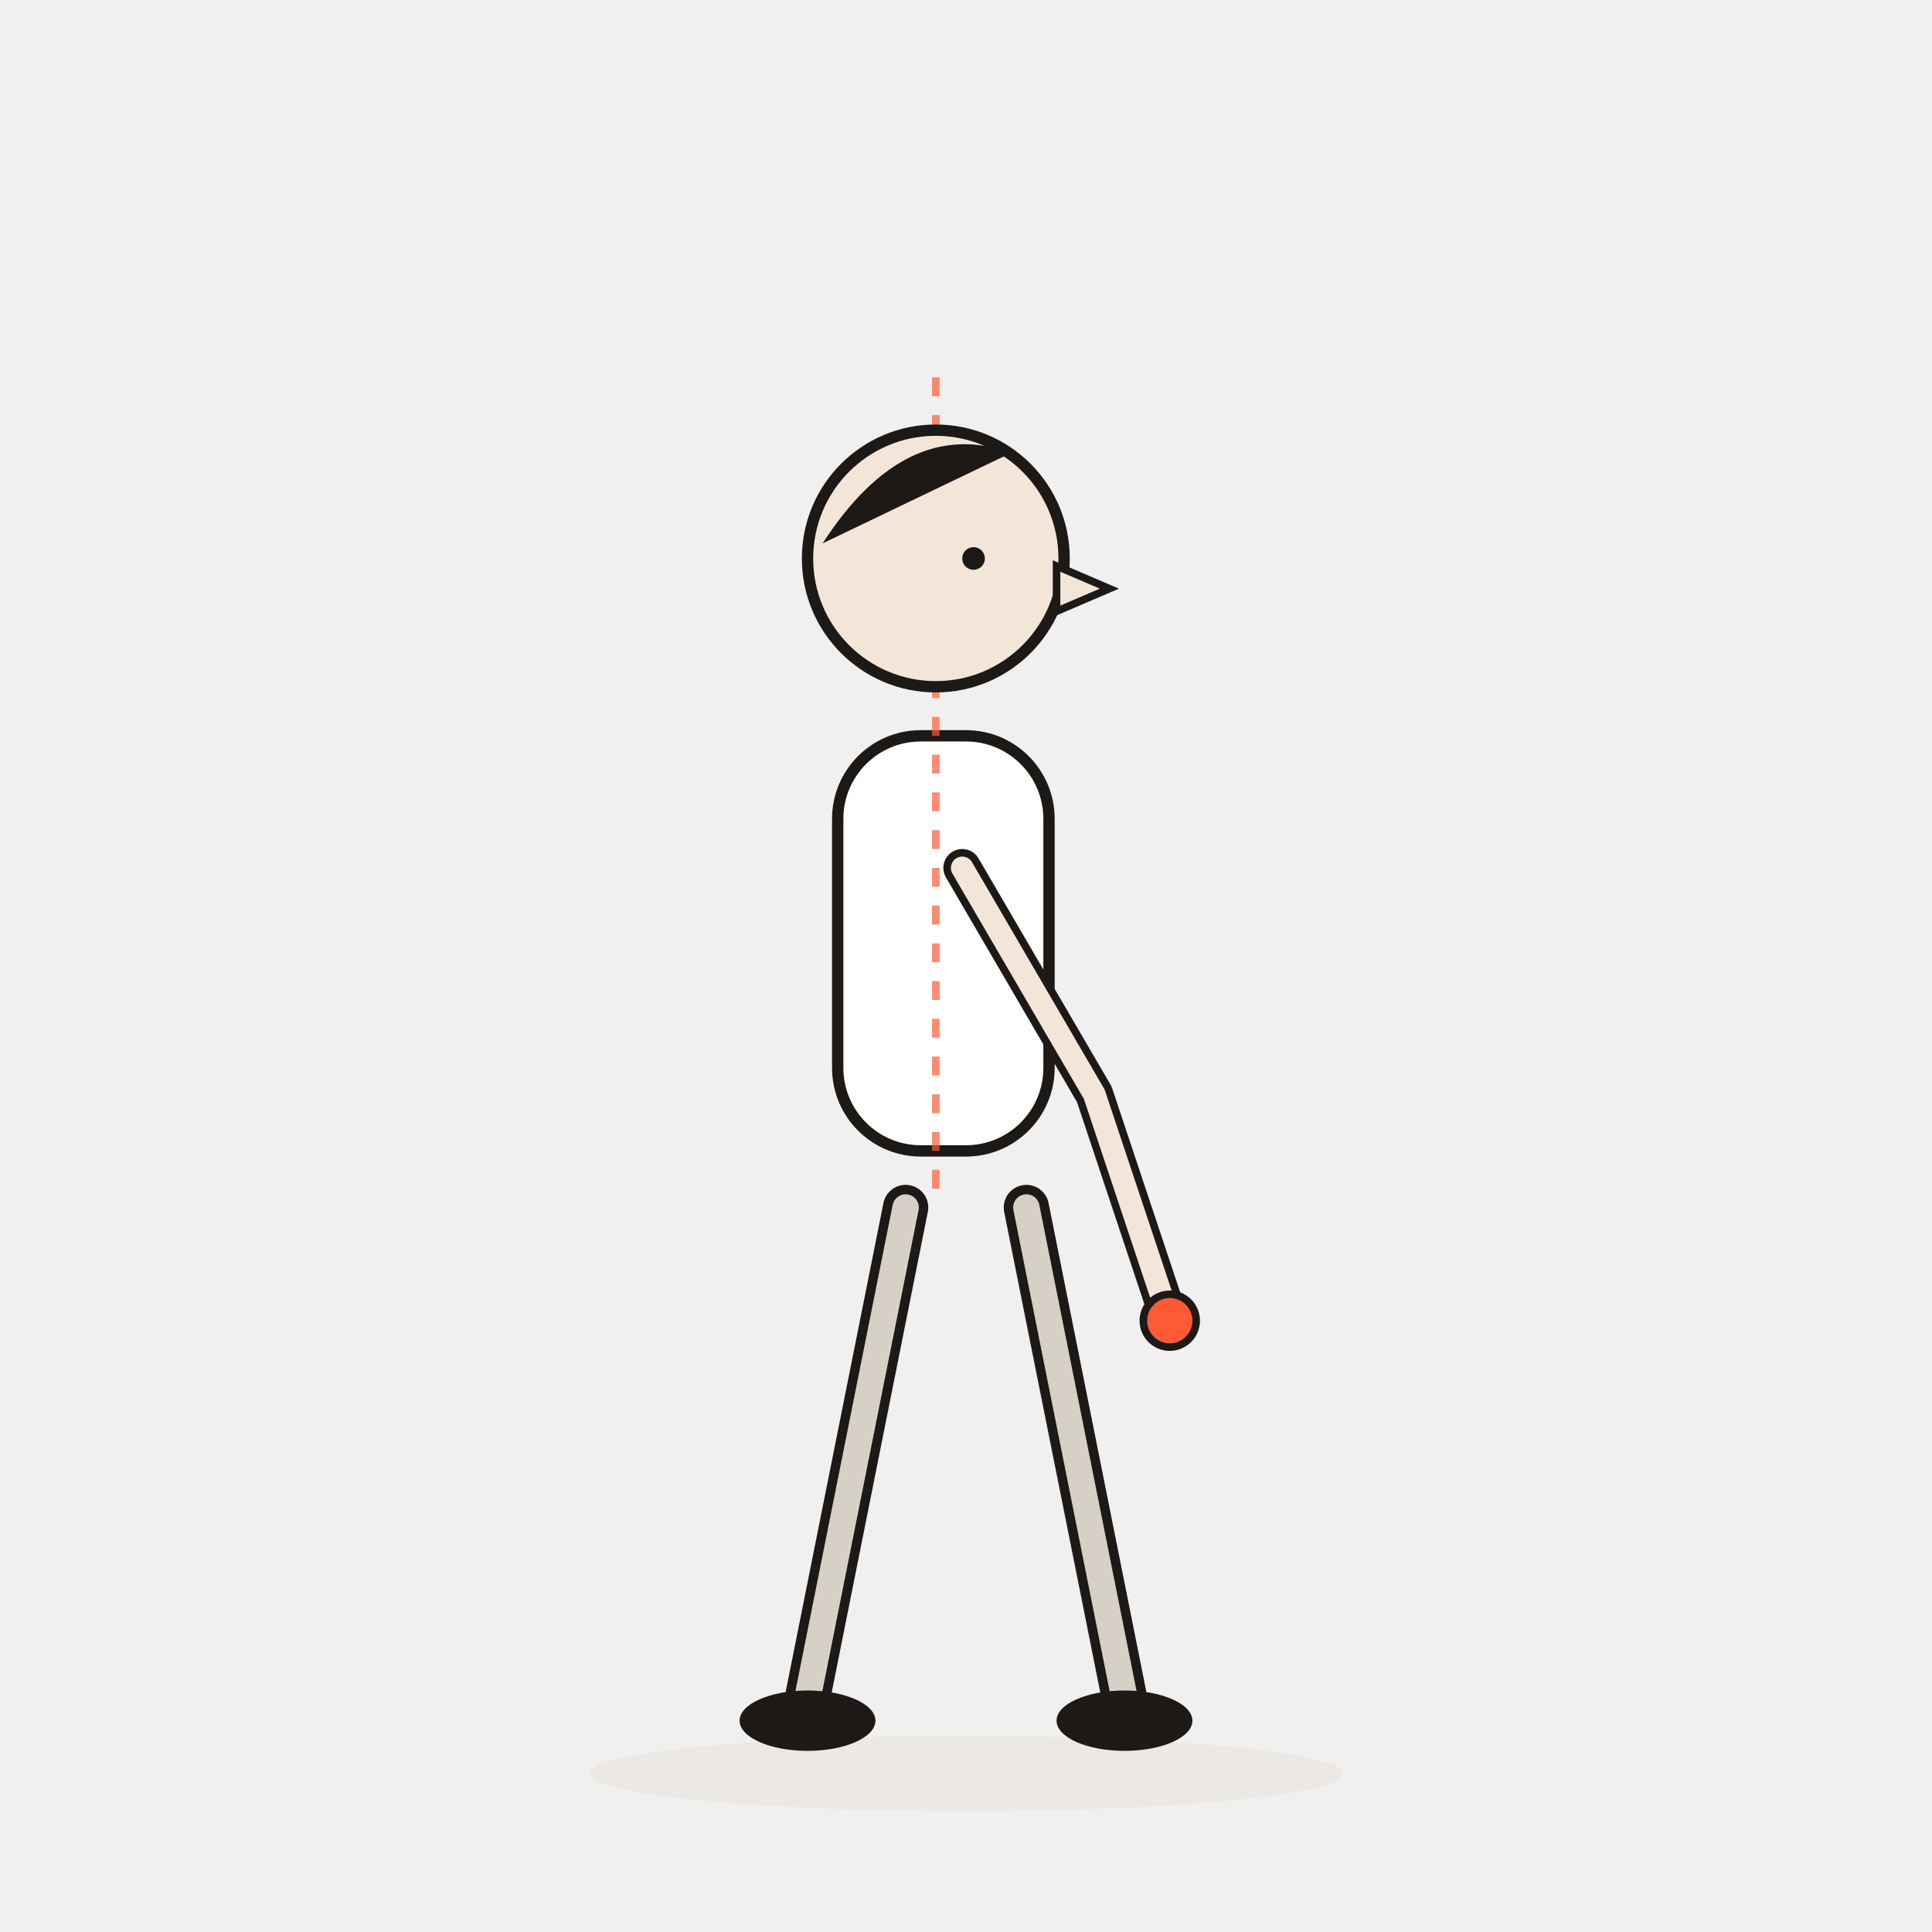
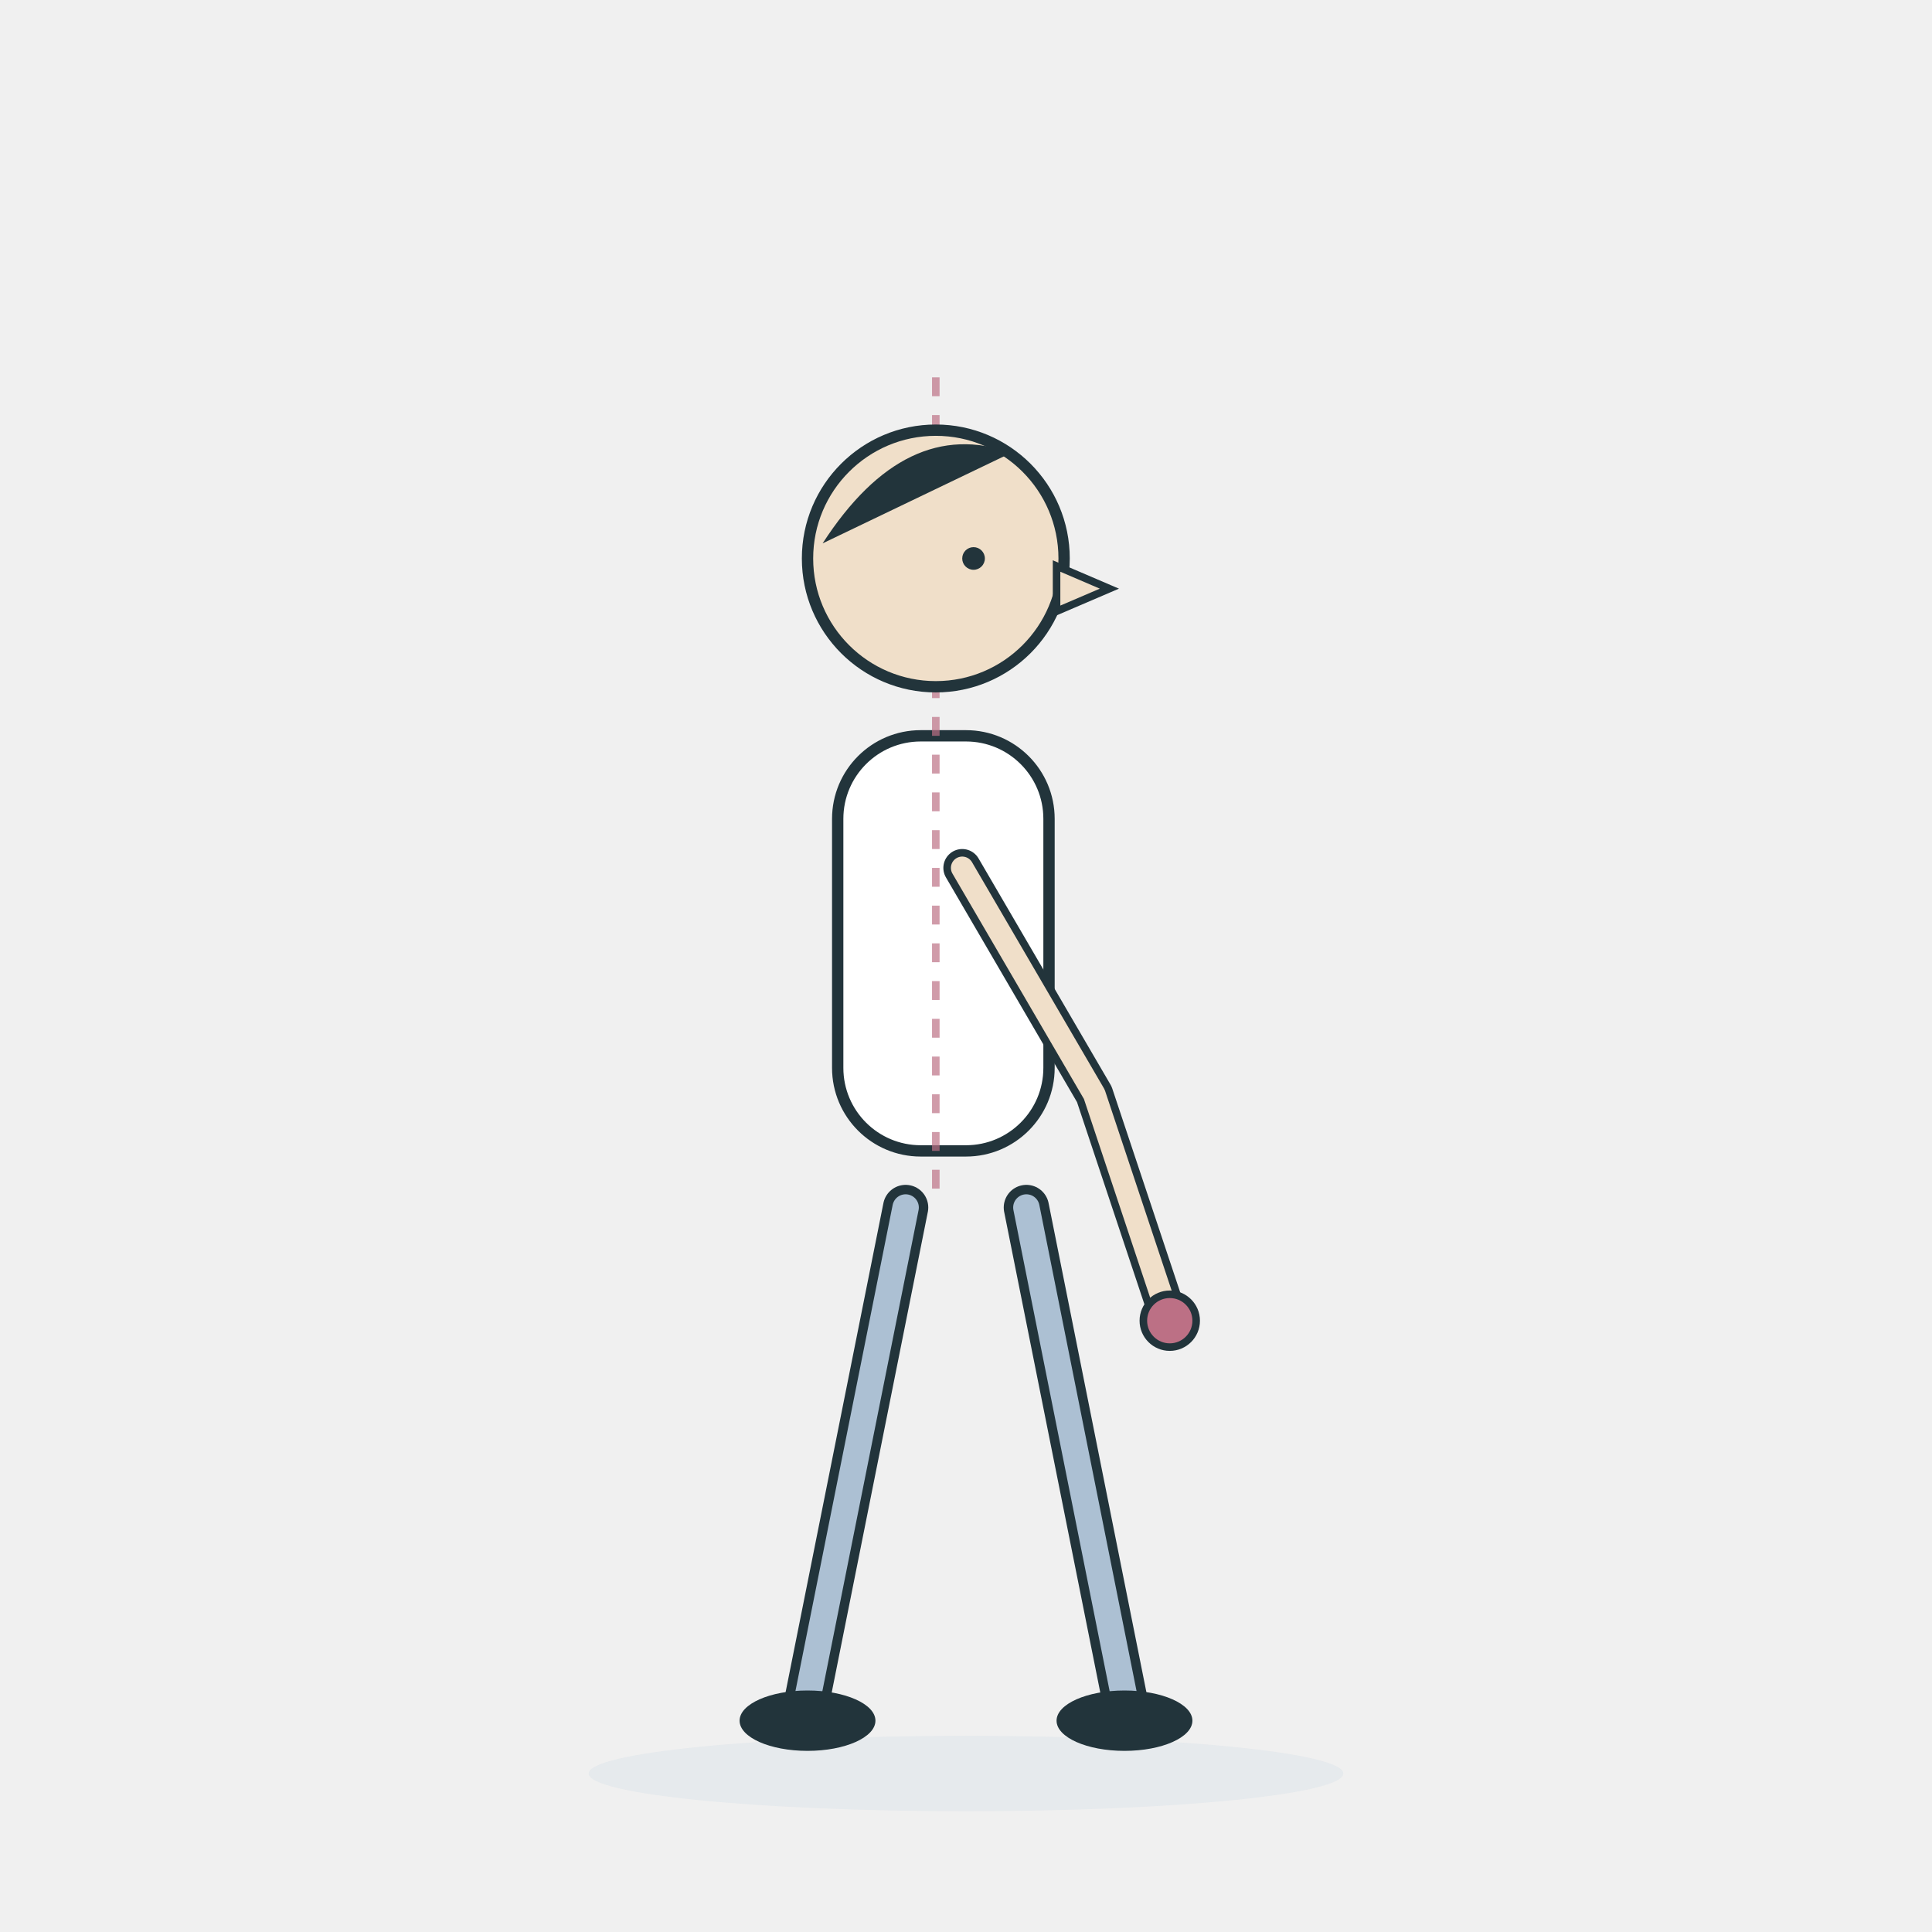
<svg xmlns="http://www.w3.org/2000/svg" viewBox="0 0 512 512" width="512" height="512" role="img" aria-label="DeskBreak Stretch — Chin tuck standing">
  <rect width="512" height="512" fill="none" />
-   <ellipse cx="256" cy="470" rx="100" ry="10" fill="#E7E2DA" opacity="0.5" />
+   <ellipse cx="256" cy="470" rx="100" ry="10" fill="#DCE3E9" opacity="0.5" />
  <g>
-     <path d="M240,320 L214,450" fill="none" stroke="#1C1917" stroke-width="12" stroke-linecap="round" />
-     <path d="M272,320 L298,450" fill="none" stroke="#1C1917" stroke-width="12" stroke-linecap="round" />
-     <path d="M240,320 L214,450" fill="none" stroke="#D6D0C6" stroke-width="7" stroke-linecap="round" />
-     <path d="M272,320 L298,450" fill="none" stroke="#D6D0C6" stroke-width="7" stroke-linecap="round" />
-     <ellipse cx="214" cy="456" rx="18" ry="8" fill="#1C1917" />
-     <ellipse cx="298" cy="456" rx="18" ry="8" fill="#1C1917" />
+     <path d="M240,320 L214,450" fill="none" stroke="#22343B" stroke-width="12" stroke-linecap="round" />
+     <path d="M272,320 L298,450" fill="none" stroke="#22343B" stroke-width="12" stroke-linecap="round" />
+     <path d="M240,320 L214,450" fill="none" stroke="#ACC0D3" stroke-width="7" stroke-linecap="round" />
+     <path d="M272,320 L298,450" fill="none" stroke="#ACC0D3" stroke-width="7" stroke-linecap="round" />
+     <ellipse cx="214" cy="456" rx="18" ry="8" fill="#22343B" />
+     <ellipse cx="298" cy="456" rx="18" ry="8" fill="#22343B" />
  </g>
-   <rect x="222.0" y="195" width="56" height="110" rx="22" fill="#FFFFFF" stroke="#1C1917" stroke-width="3.0" />
+   <rect x="222.0" y="195" width="56" height="110" rx="22" fill="#FFFFFF" stroke="#22343B" stroke-width="3.0" />
  <g>
-     <path d="M255,230 L290,290 L310,350" fill="none" stroke="#1C1917" stroke-width="10" stroke-linecap="round" stroke-linejoin="round" />
-     <path d="M255,230 L290,290 L310,350" fill="none" stroke="#F3E6D8" stroke-width="6" stroke-linecap="round" stroke-linejoin="round" />
-     <circle cx="310" cy="350" r="7" fill="#FF5A36" stroke="#1C1917" stroke-width="2" />
+     <path d="M255,230 L290,290 L310,350" fill="none" stroke="#22343B" stroke-width="10" stroke-linecap="round" stroke-linejoin="round" />
+     <path d="M255,230 L290,290 L310,350" fill="none" stroke="#F0DFC9" stroke-width="6" stroke-linecap="round" stroke-linejoin="round" />
+     <circle cx="310" cy="350" r="7" fill="#BC7085" stroke="#22343B" stroke-width="2" />
  </g>
-   <circle cx="248" cy="150" r="30" fill="none" stroke="#FF5A36" stroke-width="2" opacity="0.35" stroke-dasharray="5 4" />
-   <line x1="248" y1="100" x2="248" y2="320" stroke="#FF5A36" stroke-width="2" stroke-dasharray="5 5" opacity="0.7" />
+   <circle cx="248" cy="150" r="30" fill="none" stroke="#BC7085" stroke-width="2" opacity="0.35" stroke-dasharray="5 4" />
+   <line x1="248" y1="100" x2="248" y2="320" stroke="#BC7085" stroke-width="2" stroke-dasharray="5 5" opacity="0.7" />
  <g>
-     <circle cx="248" cy="148" r="34" fill="#F3E6D8" stroke="#1C1917" stroke-width="3.0" />
-     <path d="M218,144 Q240,110 268,120" fill="#1C1917" />
-     <path d="M280,150 L294,156 L280,162 Z" fill="#F3E6D8" stroke="#1C1917" stroke-width="2" />
-     <circle cx="258" cy="148" r="3" fill="#1C1917" />
+     <circle cx="248" cy="148" r="34" fill="#F0DFC9" stroke="#22343B" stroke-width="3.0" />
+     <path d="M218,144 Q240,110 268,120" fill="#22343B" />
+     <path d="M280,150 L294,156 L280,162 Z" fill="#F0DFC9" stroke="#22343B" stroke-width="2" />
+     <circle cx="258" cy="148" r="3" fill="#22343B" />
  </g>
</svg>
